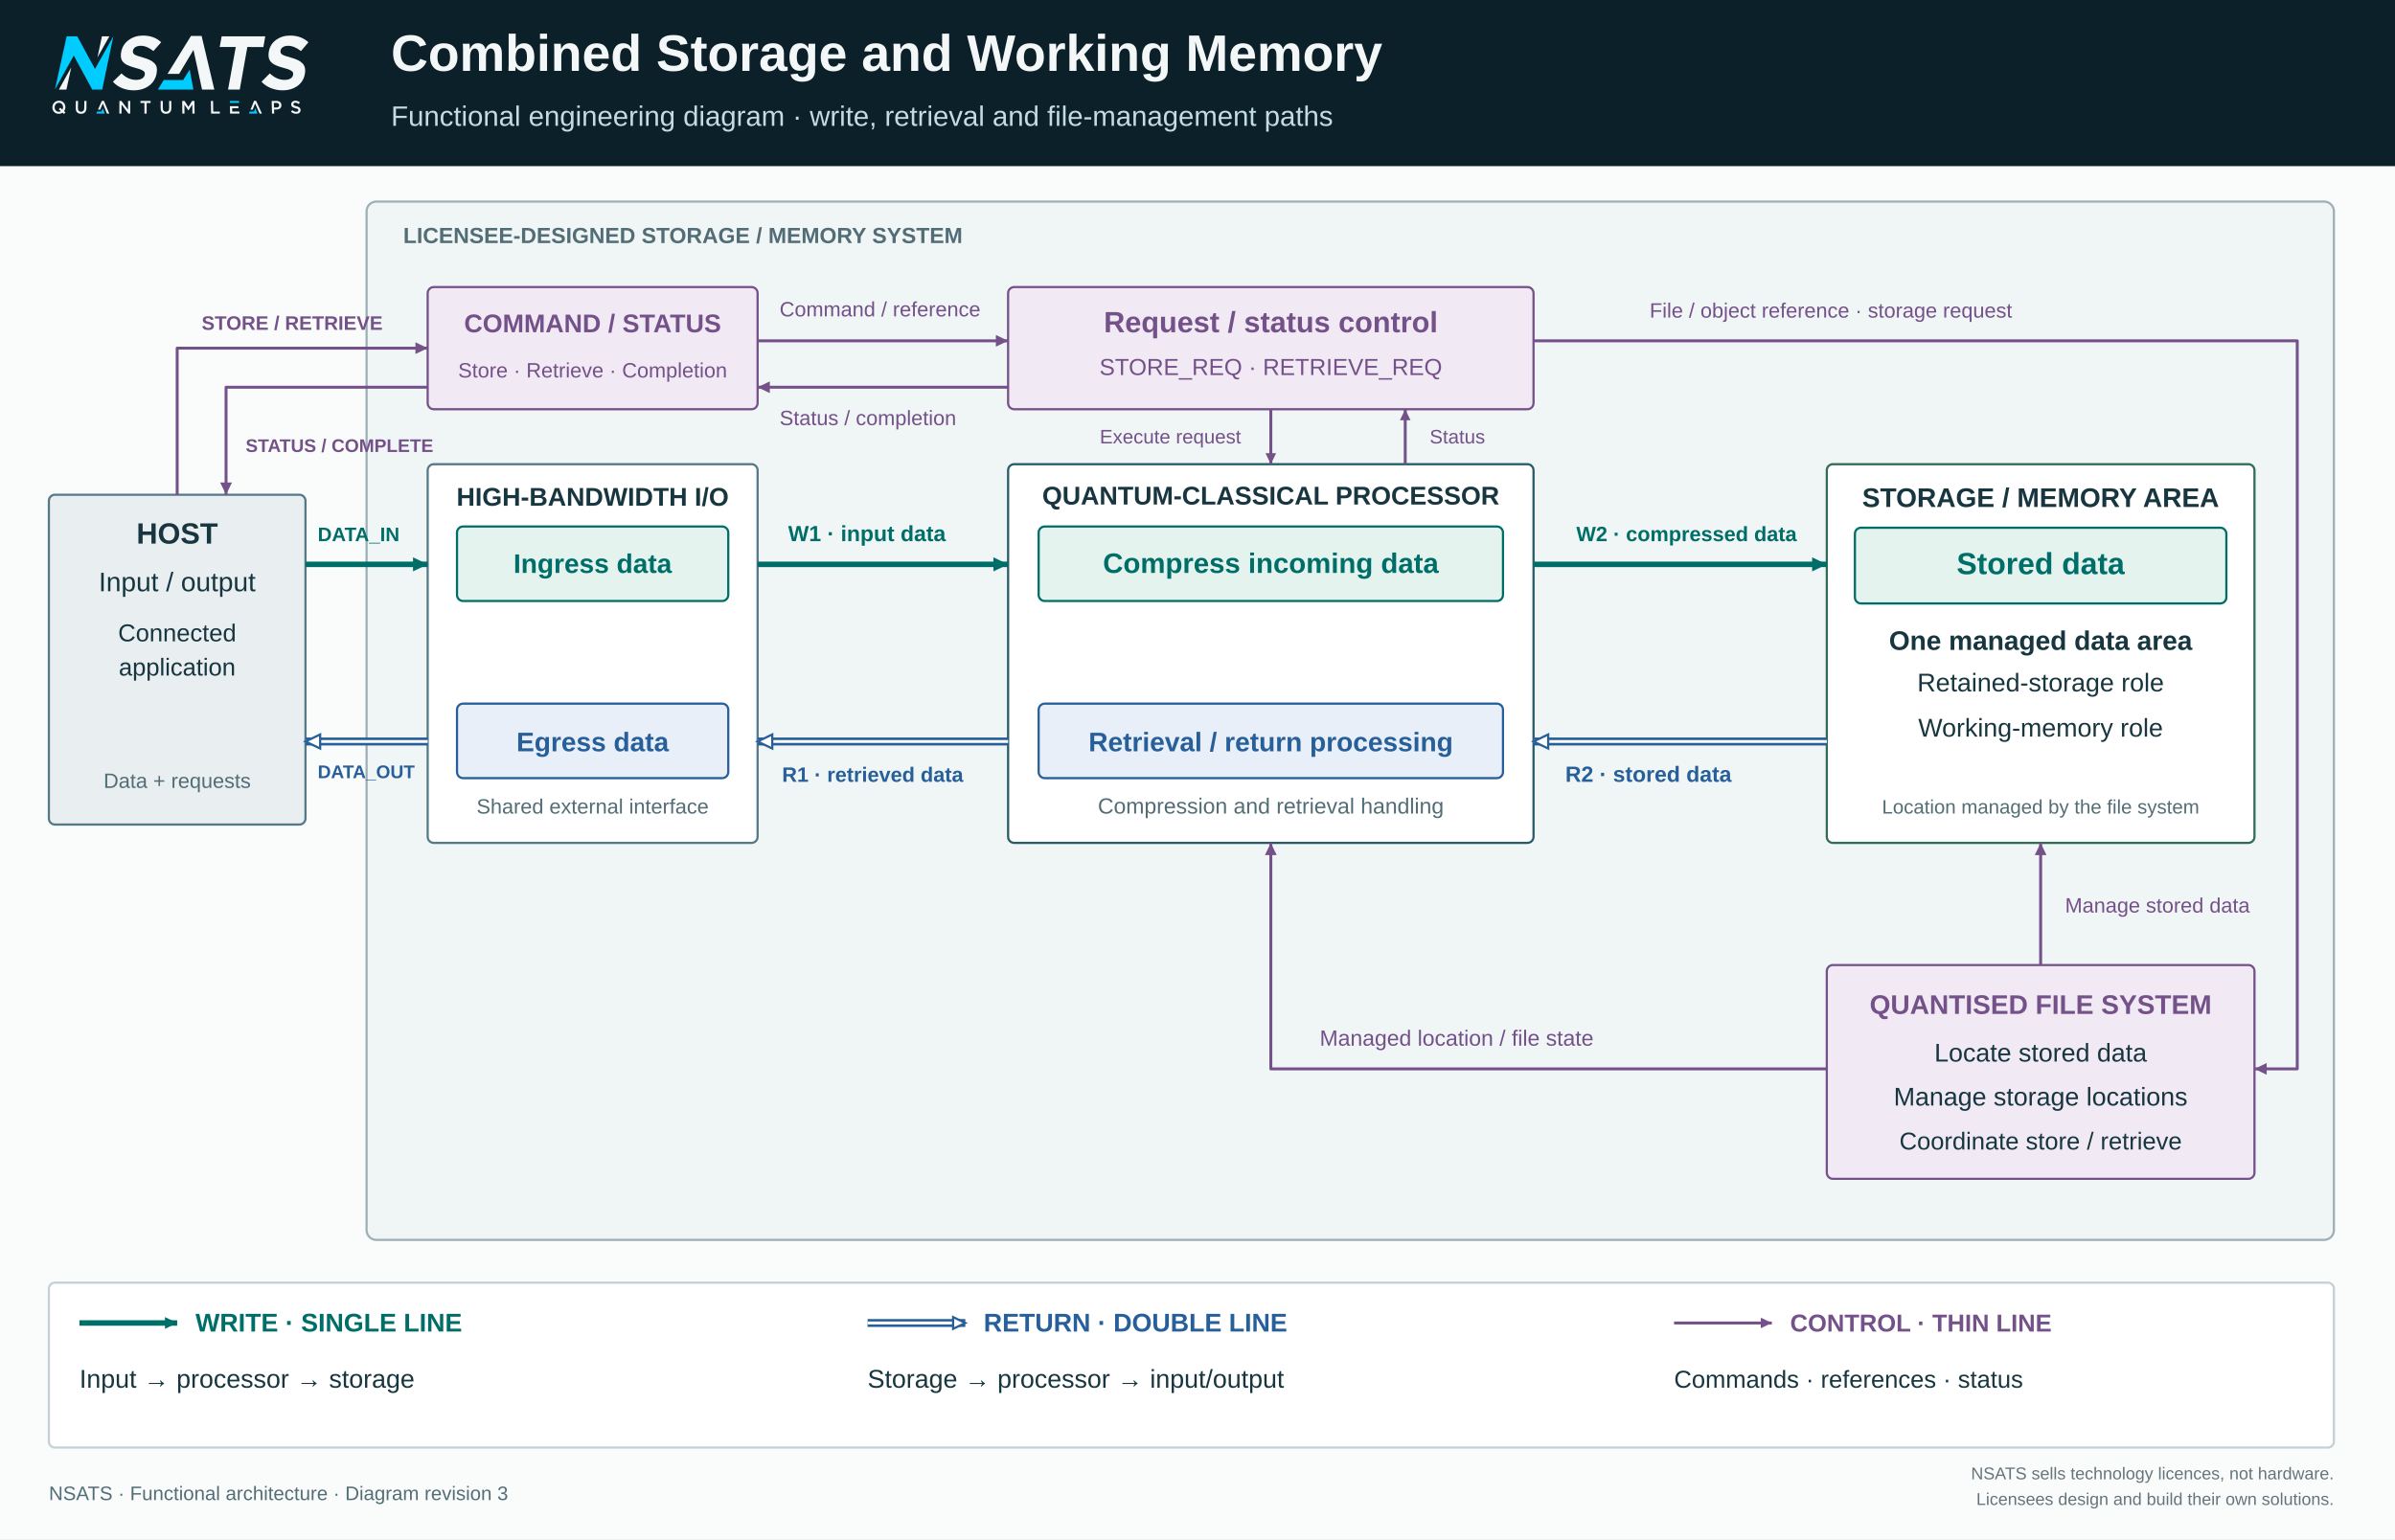
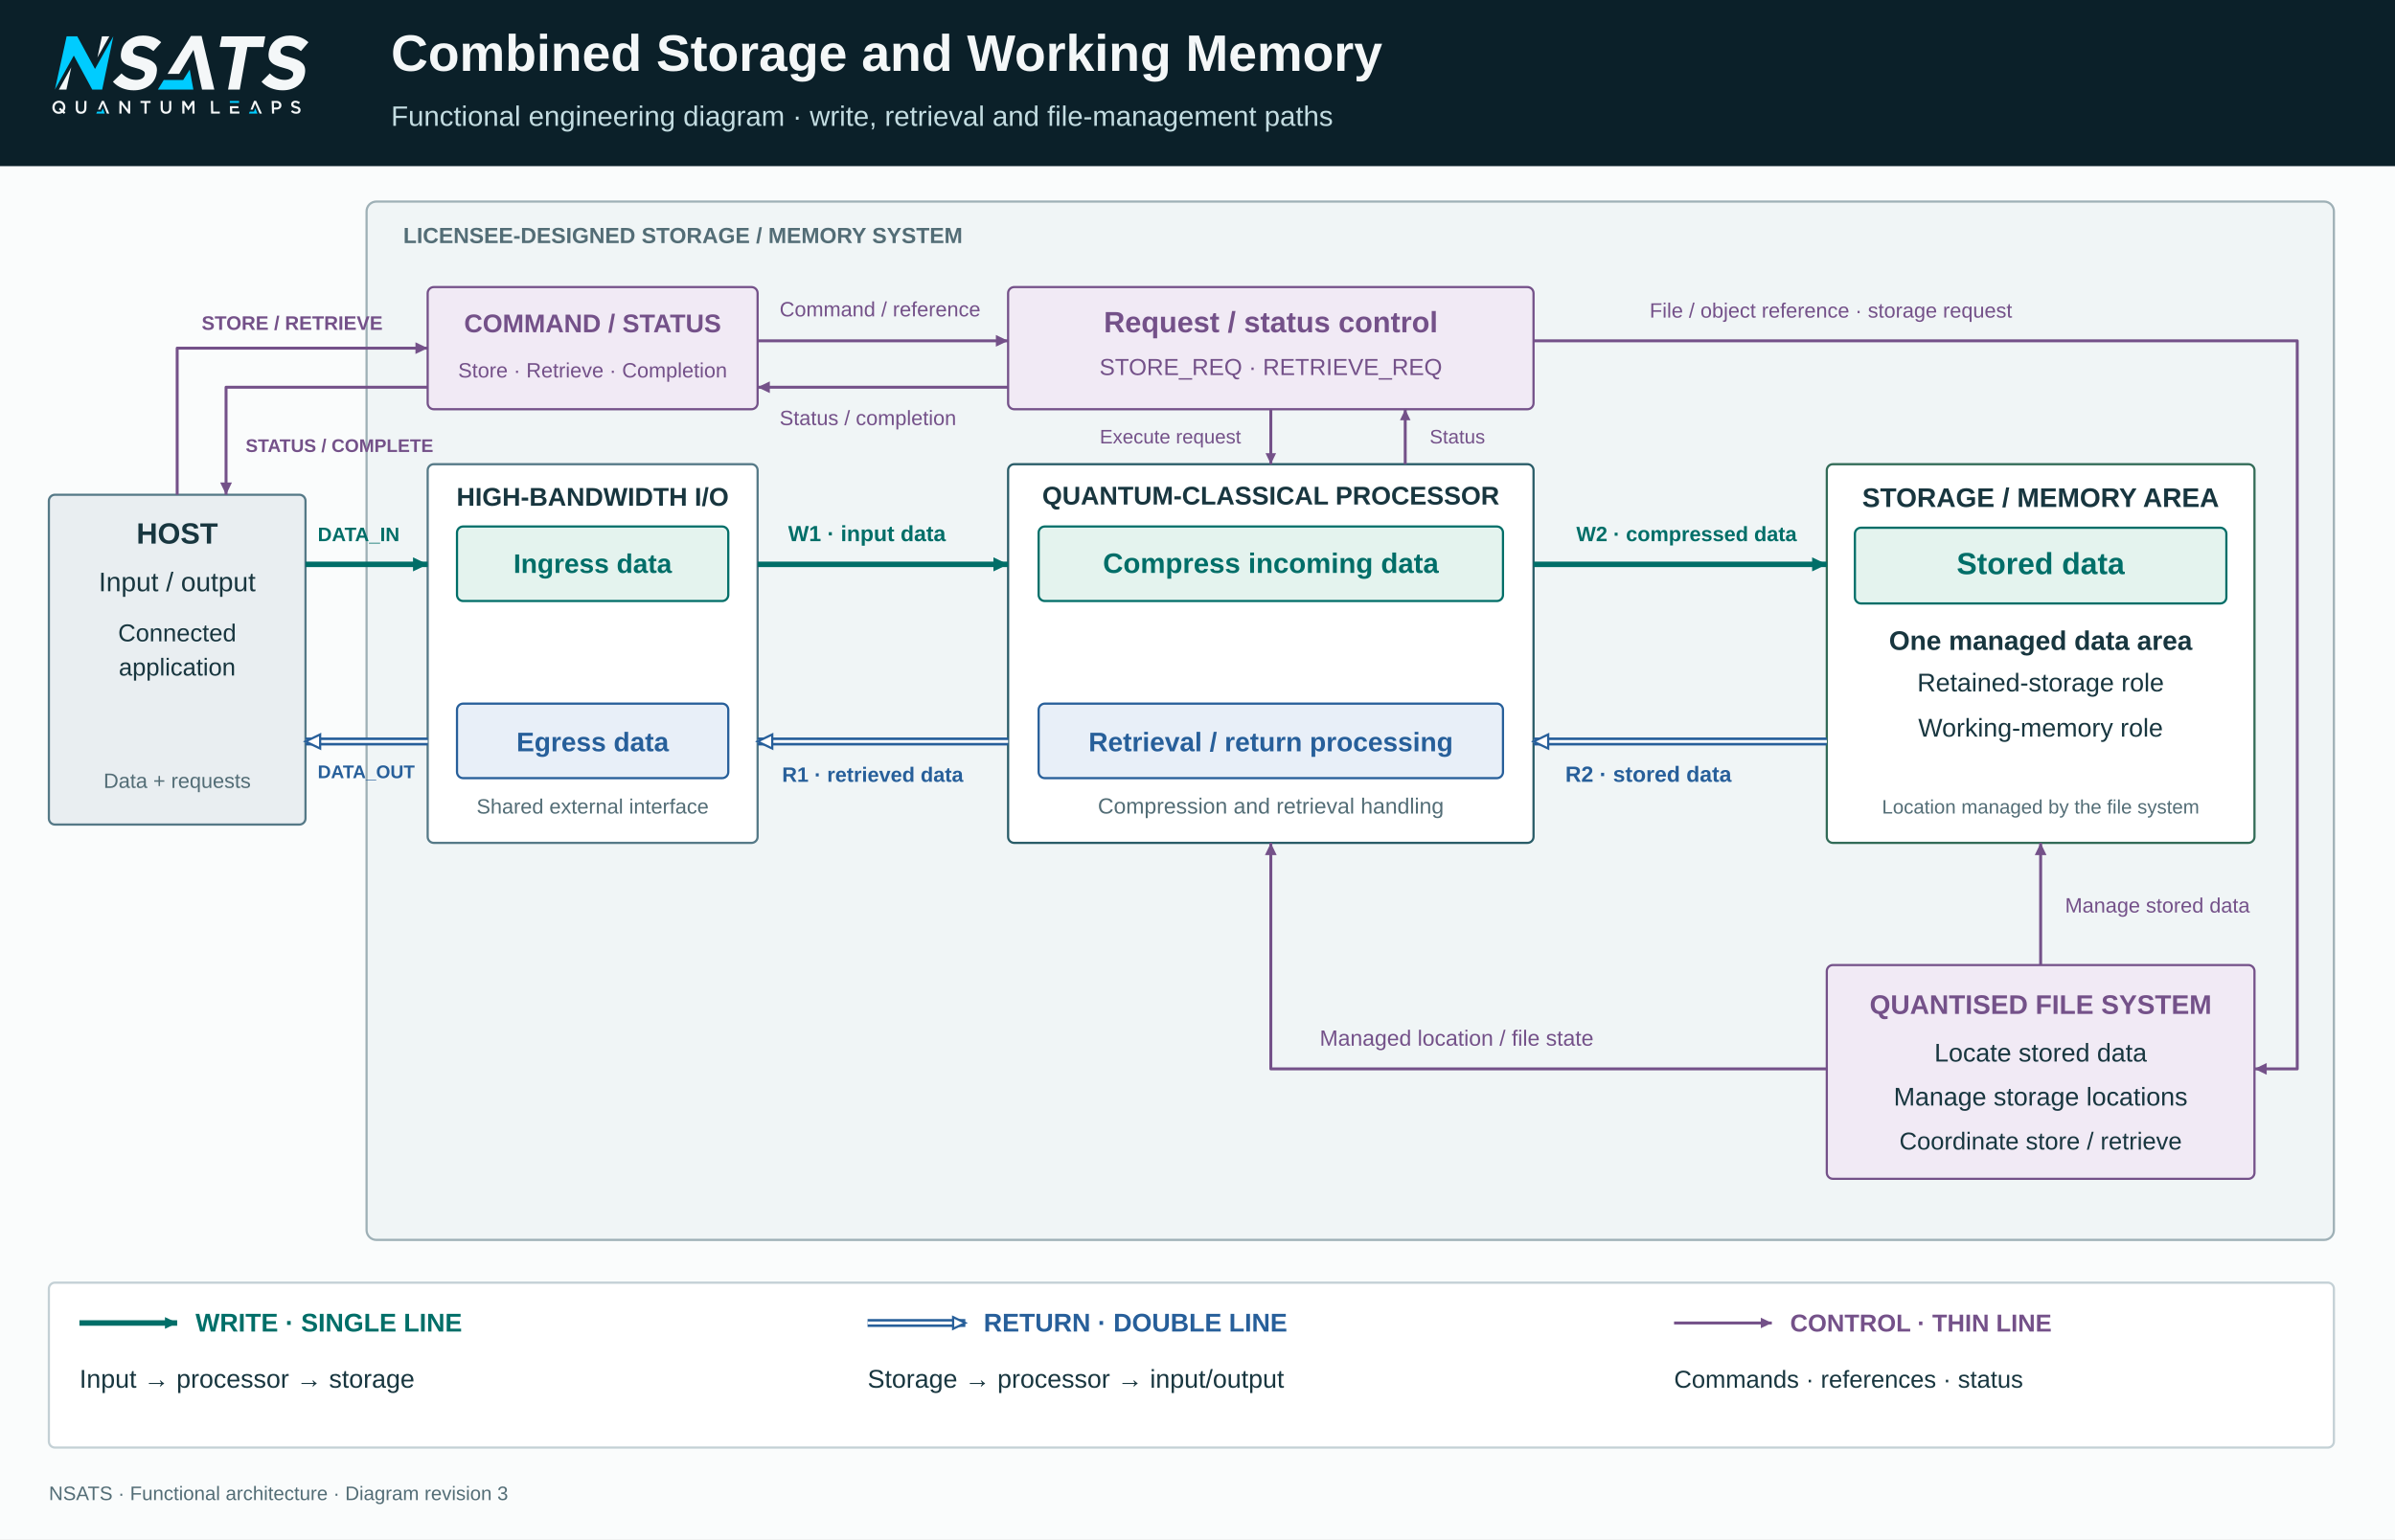
<svg xmlns="http://www.w3.org/2000/svg" width="1960" height="1260" viewBox="0 0 1960 1260" role="img" aria-labelledby="t d">
  <rect width="1960" height="1260" fill="#fafcfc" />
  <rect width="1960" height="136" fill="#0b2029" />
  <g transform="translate(40 27) scale(0.8770492) translate(-94 -177)">
    <path fill-rule="nonzero" fill="#f4f7f8" fill-opacity="1" d="M 312.082 230.523 C 308.25 230.523 304.605 229.836 301.211 228.48 C 297.777 227.121 294.848 225.125 292.395 222.504 C 294.988 219.906 297.578 217.309 300.164 214.719 C 304.371 218.75 308.953 220.785 313.93 220.785 C 316.164 220.785 317.984 220.367 319.391 219.527 C 320.797 218.684 321.637 217.535 321.879 216.082 C 321.883 216.035 321.895 215.984 321.902 215.934 C 322.062 214.969 321.945 214.148 321.551 213.504 C 321.152 212.848 320.273 212.207 318.953 211.566 C 317.613 210.918 315.633 210.262 312.992 209.574 C 311.496 209.18 310.207 208.801 309.117 208.441 C 308.059 208.074 306.938 207.652 305.824 207.152 C 304.672 206.656 303.75 206.152 303.016 205.617 C 302.277 205.082 301.594 204.441 300.957 203.707 C 300.312 202.965 299.824 202.148 299.52 201.27 C 299.215 200.387 299.027 199.355 298.973 198.207 C 298.898 197.055 299 195.797 299.238 194.422 C 299.246 194.379 299.254 194.336 299.266 194.285 C 300.035 189.82 302.254 186.23 305.922 183.512 C 309.605 180.781 313.965 179.414 319.004 179.414 C 325.98 179.414 331.723 181.508 336.195 185.672 C 333.871 188.406 331.547 191.137 329.219 193.867 C 325.051 190.602 321.07 188.977 317.254 188.969 C 315.242 188.969 313.621 189.379 312.363 190.18 C 311.129 190.98 310.406 192.008 310.188 193.273 C 310.184 193.324 310.172 193.375 310.164 193.422 C 309.895 195 310.355 196.207 311.609 197.035 C 312.844 197.863 315.539 198.84 319.711 199.938 C 322.23 200.633 324.352 201.375 326.031 202.164 C 327.711 202.969 329.176 203.934 330.387 205.09 C 331.598 206.246 332.398 207.629 332.801 209.238 C 333.203 210.855 333.266 212.723 332.914 214.859 C 332.906 214.91 332.898 214.961 332.891 215.004 C 332.094 219.848 329.766 223.652 325.992 226.398 C 322.191 229.141 317.555 230.523 312.082 230.523 M 139.309 199.887 C 140.008 196.582 140.711 193.273 141.406 189.98 C 142.105 186.688 142.805 183.395 143.5 180.109 L 150.434 180.109 C 148.578 183.395 146.699 186.688 144.859 189.98 C 143.02 193.273 141.152 196.582 139.309 199.887 M 114.875 209.078 C 114.125 212.516 113.371 215.984 112.621 219.43 C 111.867 222.887 111.113 226.352 110.359 229.828 L 103.344 229.828 C 105.258 226.352 107.191 222.883 109.098 219.43 C 111 215.984 112.953 212.516 114.875 209.078 M 173.164 230.531 C 169.332 230.531 165.711 229.844 162.34 228.492 C 158.973 227.129 156.113 225.125 153.75 222.504 C 156.43 219.906 159.109 217.316 161.781 214.711 C 165.832 218.758 170.367 220.785 175.344 220.785 C 177.578 220.785 179.41 220.367 180.848 219.535 C 182.281 218.691 183.137 217.543 183.426 216.086 L 183.457 215.941 C 183.648 214.961 183.586 214.141 183.207 213.496 C 182.836 212.84 181.973 212.215 180.656 211.566 C 179.355 210.926 177.402 210.258 174.762 209.574 C 173.305 209.18 172.027 208.801 170.949 208.441 C 169.898 208.074 168.793 207.645 167.68 207.152 C 166.562 206.656 165.641 206.137 164.941 205.609 C 164.23 205.074 163.555 204.438 162.945 203.707 C 162.324 202.961 161.867 202.141 161.594 201.262 C 161.316 200.379 161.164 199.348 161.148 198.199 C 161.113 197.047 161.262 195.789 161.547 194.406 C 161.555 194.363 161.562 194.32 161.574 194.277 C 162.496 189.812 164.84 186.219 168.594 183.504 C 172.371 180.777 176.773 179.414 181.812 179.414 C 188.789 179.414 194.465 181.508 198.797 185.664 C 196.379 188.391 193.961 191.129 191.543 193.859 C 187.484 190.594 183.559 188.965 179.742 188.965 C 177.73 188.965 176.098 189.375 174.812 190.164 C 173.551 190.977 172.77 192 172.512 193.266 C 172.5 193.316 172.492 193.367 172.48 193.414 C 172.16 194.992 172.598 196.199 173.828 197.027 C 175.031 197.852 177.699 198.836 181.828 199.926 C 184.324 200.629 186.398 201.367 188.074 202.156 C 189.727 202.961 191.137 203.934 192.305 205.09 C 193.5 206.238 194.258 207.621 194.605 209.238 C 194.953 210.848 194.906 212.723 194.48 214.852 C 194.473 214.902 194.461 214.953 194.453 214.996 C 193.492 219.855 191.082 223.66 187.215 226.398 C 183.32 229.156 178.637 230.531 173.164 230.531 M 204.719 215.188 C 208.387 209.246 212.039 203.312 215.684 197.406 C 219.316 191.512 222.961 185.633 226.594 179.773 L 236.516 179.773 C 238.469 188.035 240.438 196.324 242.406 204.645 C 244.391 213.008 246.379 221.391 248.375 229.82 L 236.926 229.82 C 236.105 226.059 235.289 222.305 234.496 218.559 C 233.789 215.336 233.109 212.102 232.434 208.875 C 231.246 203.496 230.086 198.141 228.93 192.789 C 225.711 198.141 222.508 203.496 219.297 208.875 C 218.043 210.98 216.785 213.086 215.555 215.188 Z M 268.371 190.105 L 253.395 190.105 C 254.012 186.77 254.629 183.438 255.238 180.109 L 295.898 180.109 C 295.32 183.438 294.738 186.77 294.156 190.113 L 293.996 190.113 C 289.059 190.105 284.121 190.105 279.184 190.105 C 278.012 196.676 276.84 203.27 275.66 209.875 C 274.48 216.496 273.293 223.148 272.105 229.812 C 268.461 229.812 264.812 229.812 261.188 229.82 C 262.395 223.148 263.598 216.496 264.797 209.875 C 265.988 203.27 267.184 196.676 268.371 190.105 " />
    <path fill-rule="evenodd" fill="#00ccff" fill-opacity="1" d="M 212.172 220.902 L 201.188 220.902 C 199.359 223.879 197.531 226.844 195.699 229.82 L 228.824 229.82 C 228.238 226.699 227.672 223.582 227.113 220.469 C 226.547 217.359 225.992 214.258 225.43 211.148 C 223.387 214.406 221.34 217.645 219.312 220.902 L 212.172 220.902 " />
    <path fill-rule="evenodd" fill="#00ccff" fill-opacity="1" d="M 99.625 229.828 C 102.551 224.504 105.512 219.195 108.441 213.898 C 111.363 208.625 114.328 203.355 117.262 198.094 C 120.109 203.355 122.965 208.625 125.828 213.898 C 128.699 219.195 131.574 224.504 134.461 229.828 L 143.738 229.828 C 145.492 221.457 147.238 213.117 148.977 204.82 C 150.707 196.551 152.434 188.312 154.148 180.109 C 151.312 185.152 148.445 190.215 145.617 195.285 C 142.781 200.371 139.891 205.465 137.039 210.578 C 134.246 205.465 131.48 200.371 128.723 195.285 C 125.973 190.215 123.23 185.152 120.492 180.109 L 110.57 180.109 C 108.766 188.312 106.953 196.551 105.133 204.82 C 103.305 213.117 101.469 221.457 99.625 229.828 " />
    <path fill-rule="nonzero" fill="#f4f7f8" fill-opacity="1" d="M 200.789 252.422 C 200.047 252.422 199.375 252.309 198.812 252.086 C 198.254 251.867 197.789 251.539 197.449 251.102 C 197.105 250.652 196.879 250.117 196.773 249.477 C 196.664 248.832 196.695 248.078 196.867 247.215 C 197.309 244.953 197.754 242.688 198.195 240.418 L 200.211 240.418 C 199.773 242.656 199.336 244.902 198.898 247.133 C 198.684 248.238 198.773 249.082 199.195 249.652 C 199.617 250.223 200.281 250.516 201.207 250.516 C 202.113 250.516 202.887 250.234 203.527 249.68 C 204.145 249.133 204.582 248.312 204.793 247.215 C 205.234 244.953 205.672 242.688 206.109 240.418 L 208.125 240.418 C 207.691 242.648 207.262 244.887 206.828 247.117 C 206.66 247.996 206.402 248.773 206.035 249.434 C 205.66 250.102 205.215 250.641 204.691 251.094 C 204.184 251.531 203.59 251.871 202.945 252.086 C 202.273 252.312 201.555 252.422 200.789 252.422 " transform="matrix(1 0 0.2 1 -48 0)" />
    <path fill-rule="nonzero" fill="#f4f7f8" fill-opacity="1" d="M 182.699 242.34 L 179.02 242.34 C 179.148 241.703 179.273 241.062 179.402 240.418 L 188.824 240.418 C 188.695 241.062 188.57 241.703 188.441 242.34 L 184.762 242.34 C 184.105 245.641 183.449 248.941 182.793 252.242 L 180.727 252.242 C 181.387 248.941 182.043 245.641 182.699 242.34 " transform="matrix(1 0 0.2 1 -48 0)" />
    <path fill-rule="nonzero" fill="#f4f7f8" fill-opacity="1" d="M 159.73 240.422 L 161.605 240.422 C 163.109 243.148 164.617 245.867 166.148 248.59 C 166.703 245.867 167.258 243.148 167.809 240.422 L 169.844 240.422 C 169.047 244.363 168.25 248.305 167.449 252.242 L 165.734 252.242 C 164.168 249.438 162.605 246.637 161.047 243.832 C 160.477 246.637 159.902 249.438 159.328 252.242 L 157.309 252.242 C 158.117 248.305 158.926 244.363 159.73 240.422 " transform="matrix(1 0 0.2 1 -48 0)" />
    <path fill-rule="nonzero" fill="#f4f7f8" fill-opacity="1" d="M 140.172 248.516 C 140.355 248.203 140.562 247.871 140.77 247.543 C 141.746 245.969 142.746 244.398 143.75 242.816 C 144.094 244.398 144.438 245.969 144.777 247.543 C 144.883 248.164 145.012 248.781 145.137 249.387 C 145.336 250.34 145.531 251.289 145.727 252.242 L 147.887 252.242 C 146.992 248.277 146.102 244.309 145.238 240.344 L 143.363 240.344 C 141.613 243.074 139.859 245.793 138.129 248.516 L 140.172 248.516 " transform="matrix(1 0 0.2 1 -48 0)" />
    <path fill-rule="nonzero" fill="#f4f7f8" fill-opacity="1" d="M 121.457 252.422 C 120.715 252.422 120.043 252.312 119.484 252.094 C 118.93 251.875 118.473 251.539 118.145 251.109 C 117.805 250.66 117.59 250.125 117.496 249.477 C 117.402 248.832 117.449 248.086 117.633 247.223 C 118.117 244.961 118.605 242.691 119.094 240.422 L 121.105 240.422 C 120.625 242.664 120.145 244.902 119.668 247.141 C 119.43 248.246 119.504 249.086 119.914 249.656 C 120.328 250.23 120.984 250.516 121.91 250.516 C 122.816 250.516 123.594 250.242 124.246 249.688 C 124.875 249.141 125.328 248.32 125.562 247.223 C 126.043 244.953 126.523 242.691 127.008 240.422 L 129.02 240.422 C 128.547 242.656 128.074 244.887 127.598 247.125 C 127.414 247.996 127.137 248.777 126.758 249.434 C 126.367 250.109 125.918 250.652 125.383 251.102 C 124.867 251.535 124.27 251.879 123.617 252.094 C 122.945 252.32 122.223 252.422 121.457 252.422 " transform="matrix(1 0 0.2 1 -48 0)" />
    <path fill-rule="nonzero" fill="#f4f7f8" fill-opacity="1" d="M 101.145 250.531 C 101.516 250.531 101.898 250.477 102.246 250.383 C 102.613 250.281 102.945 250.141 103.266 249.961 C 102.719 249.387 102.172 248.816 101.648 248.238 C 102.176 247.734 102.727 247.227 103.277 246.715 C 103.789 247.34 104.328 247.953 104.867 248.574 C 105.395 247.953 105.766 247.223 105.949 246.367 C 105.949 246.359 105.953 246.344 105.957 246.328 C 106.082 245.758 106.109 245.219 106.012 244.707 C 105.938 244.191 105.758 243.746 105.516 243.375 C 105.227 242.992 104.898 242.691 104.461 242.465 C 104.023 242.238 103.516 242.129 102.938 242.129 C 102.355 242.129 101.824 242.238 101.289 242.457 C 100.754 242.676 100.297 242.977 99.867 243.359 C 99.438 243.73 99.062 244.172 98.766 244.676 C 98.469 245.18 98.258 245.723 98.133 246.293 C 98.129 246.305 98.125 246.324 98.125 246.328 C 98 246.898 97.961 247.449 98.047 247.953 C 98.133 248.469 98.301 248.914 98.562 249.293 C 98.828 249.672 99.18 249.965 99.617 250.199 C 100.055 250.418 100.562 250.531 101.145 250.531 M 104.477 251.328 C 103.887 251.691 103.293 251.965 102.672 252.152 C 102.027 252.348 101.379 252.438 100.68 252.438 C 99.773 252.438 99 252.273 98.324 251.957 C 97.656 251.637 97.125 251.203 96.711 250.652 C 96.297 250.105 96.02 249.453 95.883 248.723 C 95.742 247.984 95.801 247.199 95.984 246.367 C 95.984 246.359 95.988 246.344 95.992 246.328 C 96.176 245.504 96.465 244.715 96.926 243.98 C 97.391 243.242 97.945 242.586 98.605 242.035 C 99.277 241.473 100.004 241.043 100.816 240.715 C 101.629 240.391 102.496 240.227 103.398 240.227 C 104.277 240.227 105.078 240.383 105.746 240.703 C 106.422 241.02 106.949 241.465 107.359 242.012 C 107.773 242.559 108.051 243.207 108.191 243.941 C 108.332 244.684 108.301 245.465 108.121 246.293 C 108.117 246.309 108.113 246.324 108.113 246.328 C 107.969 247.008 107.723 247.648 107.395 248.262 C 107.062 248.871 106.648 249.438 106.141 249.961 C 106.496 250.348 106.855 250.727 107.238 251.105 C 106.688 251.605 106.141 252.102 105.594 252.586 C 105.219 252.176 104.848 251.75 104.477 251.328 " transform="matrix(1 0 0.2 1 -48 0)" />
    <path fill-rule="nonzero" fill="#f4f7f8" fill-opacity="1" d="M 305.141 246.555 C 305.906 246.555 306.566 246.359 307.074 245.961 C 307.602 245.57 307.898 245.055 308 244.441 C 308 244.434 308.004 244.418 308.008 244.406 C 308.125 243.703 308.008 243.168 307.602 242.824 C 307.199 242.465 306.629 242.289 305.863 242.289 L 303.48 242.289 C 303.238 243.715 302.996 245.137 302.754 246.555 Z M 301.785 240.41 L 306.344 240.41 C 307.016 240.41 307.621 240.504 308.148 240.695 C 308.648 240.875 309.074 241.137 309.402 241.492 C 309.719 241.836 309.945 242.262 310.07 242.742 C 310.199 243.227 310.199 243.77 310.098 244.363 C 310.098 244.375 310.094 244.391 310.094 244.398 C 309.984 245.055 309.77 245.641 309.43 246.141 C 309.113 246.645 308.695 247.062 308.219 247.406 C 307.746 247.734 307.215 247.992 306.605 248.164 C 306.02 248.34 305.402 248.43 304.754 248.43 L 302.434 248.43 C 302.219 249.703 302 250.977 301.785 252.242 L 299.766 252.242 C 300.441 248.297 301.113 244.355 301.785 240.41 " transform="matrix(1 0 0.2 1 -48 0)" />
    <path fill-rule="nonzero" fill="#f4f7f8" fill-opacity="1" d="M 282.504 248.512 C 282.676 248.188 282.871 247.863 283.066 247.535 C 283.988 245.961 284.938 244.391 285.883 242.809 C 286.281 244.391 286.68 245.961 287.078 247.535 C 287.199 248.152 287.352 248.773 287.5 249.379 C 287.727 250.332 287.957 251.289 288.188 252.242 L 290.344 252.242 C 289.316 248.27 288.289 244.301 287.285 240.328 L 285.391 240.328 C 283.73 243.059 282.098 245.785 280.461 248.512 L 282.504 248.512 " transform="matrix(1 0 0.2 1 -48 0)" />
    <path fill-rule="nonzero" fill="#f4f7f8" fill-opacity="1" d="M 263.898 245.328 L 269.738 245.328 C 269.625 245.949 269.512 246.57 269.402 247.199 L 263.562 247.199 C 263.371 248.254 263.18 249.305 262.992 250.352 L 269.676 250.352 C 269.562 250.988 269.453 251.613 269.34 252.242 L 260.637 252.242 C 261.051 249.938 261.465 247.625 261.879 245.328 L 263.898 245.328 " transform="matrix(1 0 0.2 1 -48 0)" />
    <path fill-rule="evenodd" fill="#00ccff" fill-opacity="1" d="M 262.766 240.418 L 271.352 240.418 C 271.238 241.047 271.129 241.668 271.02 242.289 L 262.426 242.289 C 262.539 241.668 262.652 241.047 262.766 240.418 " transform="matrix(1 0 0.2 1 -48 0)" />
    <path fill-rule="nonzero" fill="#f4f7f8" fill-opacity="1" d="M 245.105 240.418 L 247.121 240.418 C 246.512 243.73 245.902 247.039 245.293 250.359 L 251.418 250.359 C 251.301 250.988 251.188 251.613 251.074 252.242 L 242.926 252.242 C 243.656 248.297 244.379 244.355 245.105 240.418 " transform="matrix(1 0 0.2 1 -48 0)" />
    <path fill-rule="nonzero" fill="#f4f7f8" fill-opacity="1" d="M 322.344 252.402 C 321.465 252.402 320.629 252.258 319.844 251.941 C 319.082 251.633 318.398 251.152 317.809 250.516 C 318.285 250.016 318.785 249.52 319.285 249.02 C 319.758 249.52 320.277 249.898 320.812 250.164 C 321.352 250.426 321.977 250.566 322.695 250.566 C 323.344 250.566 323.859 250.422 324.273 250.156 C 324.688 249.887 324.934 249.52 325.004 249.074 C 325.008 249.066 325.008 249.051 325.012 249.035 C 325.047 248.824 325.055 248.633 325.012 248.473 C 324.969 248.305 324.855 248.152 324.672 248.004 C 324.508 247.859 324.254 247.719 323.949 247.602 C 323.621 247.477 323.203 247.352 322.691 247.227 C 322.09 247.082 321.562 246.918 321.105 246.73 C 320.648 246.547 320.285 246.316 320.008 246.059 C 319.727 245.793 319.52 245.469 319.406 245.086 C 319.297 244.703 319.293 244.234 319.383 243.703 C 319.383 243.695 319.387 243.68 319.387 243.668 C 319.473 243.16 319.664 242.691 319.918 242.285 C 320.199 241.859 320.512 241.492 320.91 241.191 C 321.305 240.898 321.762 240.664 322.273 240.496 C 322.789 240.328 323.336 240.242 323.914 240.242 C 324.77 240.242 325.512 240.375 326.141 240.621 C 326.793 240.879 327.359 241.246 327.879 241.727 C 327.426 242.254 326.969 242.781 326.535 243.301 C 326.07 242.906 325.586 242.602 325.109 242.391 C 324.613 242.176 324.098 242.078 323.566 242.078 C 322.984 242.078 322.496 242.207 322.109 242.488 C 321.738 242.754 321.523 243.09 321.457 243.48 C 321.453 243.496 321.453 243.512 321.449 243.52 C 321.414 243.738 321.414 243.938 321.469 244.113 C 321.52 244.285 321.621 244.449 321.809 244.59 C 321.992 244.727 322.25 244.859 322.598 244.98 C 322.926 245.102 323.367 245.23 323.902 245.379 C 324.477 245.531 325.004 245.703 325.438 245.898 C 325.867 246.09 326.227 246.312 326.504 246.598 C 326.762 246.867 326.938 247.191 327.039 247.559 C 327.145 247.918 327.164 248.348 327.086 248.84 C 327.082 248.852 327.082 248.859 327.082 248.867 C 326.988 249.422 326.793 249.914 326.535 250.352 C 326.254 250.801 325.914 251.168 325.492 251.473 C 325.07 251.781 324.617 252.02 324.078 252.176 C 323.543 252.332 322.973 252.402 322.344 252.402 " transform="matrix(1 0 0.2 1 -48 0)" />
    <path fill-rule="nonzero" fill="#f4f7f8" fill-opacity="1" d="M 218.332 240.418 L 220.508 240.418 C 221.309 242.273 222.137 244.141 222.965 246.008 C 224.5 244.141 226.031 242.273 227.562 240.418 L 229.738 240.418 C 229 244.355 228.258 248.297 227.516 252.242 L 225.477 252.242 C 226.008 249.418 226.543 246.586 227.074 243.754 C 225.496 245.617 223.918 247.473 222.359 249.328 L 222.289 249.328 C 221.41 247.492 220.555 245.641 219.699 243.789 C 219.168 246.605 218.629 249.426 218.094 252.242 L 216.074 252.242 C 216.824 248.297 217.578 244.355 218.332 240.418 " transform="matrix(1 0 0.2 1 -48 0)" />
    <path fill-rule="evenodd" fill="#00ccff" fill-opacity="1" d="M 143.684 252.242 C 143.379 250.594 143.094 248.949 142.812 247.305 C 142.207 248.328 141.598 249.352 140.988 250.375 L 136.93 250.375 C 136.52 250.996 136.133 251.629 135.746 252.242 L 143.684 252.242 " transform="matrix(1 0 0.2 1 -48 0)" />
    <path fill-rule="evenodd" fill="#00ccff" fill-opacity="1" d="M 286.145 252.242 C 285.781 250.594 285.441 248.941 285.102 247.297 L 283.383 250.367 L 279.324 250.367 C 278.934 250.996 278.57 251.621 278.207 252.242 L 286.145 252.242 " transform="matrix(1 0 0.2 1 -48 0)" />
  </g>
  <text x="320" y="58" font-family="Arial,sans-serif" font-size="42" font-weight="600" fill="#f4f7f8" text-anchor="start">Combined Storage and Working Memory</text>
  <text x="320" y="103" font-family="Arial,sans-serif" font-size="23" font-weight="400" fill="#c3dce1" text-anchor="start">Functional engineering diagram · write, retrieval and file-management paths</text>
  <rect x="300" y="165" width="1610" height="850" rx="8" fill="#f0f5f6" stroke="#9eb0b6" stroke-width="1.8" />
  <text x="330" y="199" font-family="Arial,sans-serif" font-size="18" font-weight="600" fill="#536d76" text-anchor="start">LICENSEE-DESIGNED STORAGE / MEMORY SYSTEM</text>
  <rect x="40" y="405" width="210" height="270" rx="5" fill="#e9eef1" stroke="#557987" stroke-width="1.8" />
  <text x="145" y="445" font-family="Arial,sans-serif" font-size="24" font-weight="600" fill="#18363f" text-anchor="middle">HOST</text>
  <text x="145" y="484" font-family="Arial,sans-serif" font-size="22" font-weight="400" fill="#18363f" text-anchor="middle">Input / output</text>
  <text x="145" y="525" font-family="Arial,sans-serif" font-size="20" font-weight="400" fill="#18363f" text-anchor="middle">Connected</text>
  <text x="145" y="553" font-family="Arial,sans-serif" font-size="20" font-weight="400" fill="#18363f" text-anchor="middle">application</text>
  <text x="145" y="645" font-family="Arial,sans-serif" font-size="17" font-weight="400" fill="#536d76" text-anchor="middle">Data + requests</text>
  <rect x="350" y="380" width="270" height="310" rx="5" fill="#fff" stroke="#557987" stroke-width="1.8" />
  <text x="485" y="414" font-family="Arial,sans-serif" font-size="21" font-weight="600" fill="#18363f" text-anchor="middle">HIGH-BANDWIDTH I/O</text>
  <rect x="374" y="431" width="222" height="61" rx="5" fill="#e4f3ee" stroke="#006e68" stroke-width="1.8" />
  <text x="485" y="469" font-family="Arial,sans-serif" font-size="22" font-weight="600" fill="#006e68" text-anchor="middle">Ingress data</text>
  <rect x="374" y="576" width="222" height="61" rx="5" fill="#e8eff8" stroke="#275f9a" stroke-width="1.8" />
  <text x="485" y="615" font-family="Arial,sans-serif" font-size="22" font-weight="600" fill="#275f9a" text-anchor="middle">Egress data</text>
  <text x="485" y="666" font-family="Arial,sans-serif" font-size="17" font-weight="400" fill="#536d76" text-anchor="middle">Shared external interface</text>
  <rect x="350" y="235" width="270" height="100" rx="5" fill="#f1eaf5" stroke="#745189" stroke-width="1.8" />
  <text x="485" y="272" font-family="Arial,sans-serif" font-size="21" font-weight="600" fill="#745189" text-anchor="middle">COMMAND / STATUS</text>
  <text x="485" y="309" font-family="Arial,sans-serif" font-size="17" font-weight="400" fill="#745189" text-anchor="middle">Store · Retrieve · Completion</text>
  <rect x="825" y="235" width="430" height="100" rx="5" fill="#f1eaf5" stroke="#745189" stroke-width="1.8" />
  <text x="1040" y="272" font-family="Arial,sans-serif" font-size="24" font-weight="600" fill="#745189" text-anchor="middle">Request / status control</text>
  <text x="1040" y="307" font-family="Arial,sans-serif" font-size="19" font-weight="400" fill="#745189" text-anchor="middle">STORE_REQ  ·  RETRIEVE_REQ</text>
  <rect x="825" y="380" width="430" height="310" rx="5" fill="#fff" stroke="#295c68" stroke-width="1.8" />
  <text x="1040" y="413" font-family="Arial,sans-serif" font-size="21" font-weight="600" fill="#18363f" text-anchor="middle">QUANTUM-CLASSICAL PROCESSOR</text>
  <rect x="850" y="431" width="380" height="61" rx="5" fill="#e4f3ee" stroke="#006e68" stroke-width="1.8" />
  <text x="1040" y="469" font-family="Arial,sans-serif" font-size="23" font-weight="600" fill="#006e68" text-anchor="middle">Compress incoming data</text>
  <rect x="850" y="576" width="380" height="61" rx="5" fill="#e8eff8" stroke="#275f9a" stroke-width="1.8" />
  <text x="1040" y="615" font-family="Arial,sans-serif" font-size="22" font-weight="600" fill="#275f9a" text-anchor="middle">Retrieval / return processing</text>
  <text x="1040" y="666" font-family="Arial,sans-serif" font-size="18" font-weight="400" fill="#536d76" text-anchor="middle">Compression and retrieval handling</text>
  <rect x="1495" y="380" width="350" height="310" rx="5" fill="#fff" stroke="#326b57" stroke-width="1.8" />
  <text x="1670" y="415" font-family="Arial,sans-serif" font-size="22" font-weight="600" fill="#18363f" text-anchor="middle">STORAGE / MEMORY AREA</text>
  <rect x="1518" y="432" width="304" height="62" rx="5" fill="#e4f3ee" stroke="#006e68" stroke-width="1.8" />
  <text x="1670" y="470" font-family="Arial,sans-serif" font-size="25" font-weight="600" fill="#006e68" text-anchor="middle">Stored data</text>
  <text x="1670" y="532" font-family="Arial,sans-serif" font-size="22" font-weight="600" fill="#18363f" text-anchor="middle">One managed data area</text>
  <text x="1670" y="566" font-family="Arial,sans-serif" font-size="21" font-weight="400" fill="#18363f" text-anchor="middle">Retained-storage role</text>
  <text x="1670" y="603" font-family="Arial,sans-serif" font-size="21" font-weight="400" fill="#18363f" text-anchor="middle">Working-memory role</text>
  <text x="1670" y="666" font-family="Arial,sans-serif" font-size="16" font-weight="400" fill="#536d76" text-anchor="middle">Location managed by the file system</text>
  <rect x="1495" y="790" width="350" height="175" rx="5" fill="#f1eaf5" stroke="#745189" stroke-width="1.8" />
  <text x="1670" y="830" font-family="Arial,sans-serif" font-size="22" font-weight="600" fill="#745189" text-anchor="middle">QUANTISED FILE SYSTEM</text>
  <text x="1670" y="869" font-family="Arial,sans-serif" font-size="21" font-weight="400" fill="#18363f" text-anchor="middle">Locate stored data</text>
  <text x="1670" y="905" font-family="Arial,sans-serif" font-size="21" font-weight="400" fill="#18363f" text-anchor="middle">Manage storage locations</text>
  <text x="1670" y="941" font-family="Arial,sans-serif" font-size="20" font-weight="400" fill="#18363f" text-anchor="middle">Coordinate store / retrieve</text>
  <polyline points="250,462 350,462" fill="none" stroke="#006e68" stroke-width="4.5" stroke-linejoin="round" />
  <polygon points="350,462 338.0,467.76 338.0,456.24" fill="#006e68" />
  <polyline points="620,462 825,462" fill="none" stroke="#006e68" stroke-width="4.5" stroke-linejoin="round" />
  <polygon points="825,462 813.0,467.76 813.0,456.24" fill="#006e68" />
  <polyline points="1255,462 1495,462" fill="none" stroke="#006e68" stroke-width="4.5" stroke-linejoin="round" />
  <polygon points="1495,462 1483.0,467.76 1483.0,456.24" fill="#006e68" />
  <polyline points="1495,607 1255,607" fill="none" stroke="#275f9a" stroke-width="6.5" stroke-linejoin="round" />
  <polyline points="1495,607 1255,607" fill="none" stroke="#ffffff" stroke-width="2.4" stroke-linejoin="round" />
  <polygon points="1255,607 1267.0,601.24 1267.0,612.76" fill="#ffffff" stroke="#275f9a" stroke-width="1.8" />
  <polyline points="825,607 620,607" fill="none" stroke="#275f9a" stroke-width="6.5" stroke-linejoin="round" />
  <polyline points="825,607 620,607" fill="none" stroke="#ffffff" stroke-width="2.4" stroke-linejoin="round" />
  <polygon points="620,607 632.0,601.24 632.0,612.76" fill="#ffffff" stroke="#275f9a" stroke-width="1.8" />
  <polyline points="350,607 250,607" fill="none" stroke="#275f9a" stroke-width="6.5" stroke-linejoin="round" />
  <polyline points="350,607 250,607" fill="none" stroke="#ffffff" stroke-width="2.4" stroke-linejoin="round" />
  <polygon points="250,607 262.0,601.24 262.0,612.76" fill="#ffffff" stroke="#275f9a" stroke-width="1.8" />
  <text x="260" y="443" font-family="Arial,sans-serif" font-size="16" font-weight="600" fill="#006e68" text-anchor="start">DATA_IN</text>
  <text x="645" y="443" font-family="Arial,sans-serif" font-size="18" font-weight="600" fill="#006e68" text-anchor="start">W1 · input data</text>
  <text x="1290" y="443" font-family="Arial,sans-serif" font-size="17" font-weight="600" fill="#006e68" text-anchor="start">W2 · compressed data</text>
  <text x="260" y="637" font-family="Arial,sans-serif" font-size="15" font-weight="600" fill="#275f9a" text-anchor="start">DATA_OUT</text>
  <text x="640" y="640" font-family="Arial,sans-serif" font-size="17" font-weight="600" fill="#275f9a" text-anchor="start">R1 · retrieved data</text>
  <text x="1281" y="640" font-family="Arial,sans-serif" font-size="18" font-weight="600" fill="#275f9a" text-anchor="start">R2 · stored data</text>
  <polyline points="145,405 145,285 350,285" fill="none" stroke="#745189" stroke-width="2.4" stroke-linejoin="round" />
  <polygon points="350,285 340.0,289.8 340.0,280.2" fill="#745189" />
  <text x="165" y="270" font-family="Arial,sans-serif" font-size="16" font-weight="600" fill="#745189" text-anchor="start">STORE / RETRIEVE</text>
  <polyline points="620,279 825,279" fill="none" stroke="#745189" stroke-width="2.4" stroke-linejoin="round" />
  <polygon points="825,279 815.0,283.8 815.0,274.2" fill="#745189" />
  <text x="638" y="259" font-family="Arial,sans-serif" font-size="17" font-weight="400" fill="#745189" text-anchor="start">Command / reference</text>
  <polyline points="825,317 620,317" fill="none" stroke="#745189" stroke-width="2.4" stroke-linejoin="round" />
  <polygon points="620,317 630.0,312.2 630.0,321.8" fill="#745189" />
  <text x="638" y="348" font-family="Arial,sans-serif" font-size="17" font-weight="400" fill="#745189" text-anchor="start">Status / completion</text>
  <polyline points="1040,335 1040,380" fill="none" stroke="#745189" stroke-width="2.4" stroke-linejoin="round" />
  <polygon points="1040,380 1035.68,371.0 1044.32,371.0" fill="#745189" />
  <text x="900" y="363" font-family="Arial,sans-serif" font-size="16" font-weight="400" fill="#745189" text-anchor="start">Execute request</text>
  <polyline points="1150,380 1150,335" fill="none" stroke="#745189" stroke-width="2.4" stroke-linejoin="round" />
  <polygon points="1150,335 1154.32,344.0 1145.68,344.0" fill="#745189" />
  <text x="1170" y="363" font-family="Arial,sans-serif" font-size="16" font-weight="400" fill="#745189" text-anchor="start">Status</text>
  <polyline points="1255,279 1880,279 1880,875 1845,875" fill="none" stroke="#745189" stroke-width="2.4" stroke-linejoin="round" />
  <polygon points="1845,875 1855.0,870.2 1855.0,879.8" fill="#745189" />
  <text x="1350" y="260" font-family="Arial,sans-serif" font-size="17" font-weight="400" fill="#745189" text-anchor="start">File / object reference · storage request</text>
  <polyline points="1495,875 1040,875 1040,690" fill="none" stroke="#745189" stroke-width="2.4" stroke-linejoin="round" />
  <polygon points="1040,690 1044.8,700.0 1035.2,700.0" fill="#745189" />
  <text x="1080" y="856" font-family="Arial,sans-serif" font-size="18" font-weight="400" fill="#745189" text-anchor="start">Managed location / file state</text>
  <polyline points="1670,790 1670,690" fill="none" stroke="#745189" stroke-width="2.4" stroke-linejoin="round" />
  <polygon points="1670,690 1674.8,700.0 1665.2,700.0" fill="#745189" />
  <text x="1690" y="747" font-family="Arial,sans-serif" font-size="17" font-weight="400" fill="#745189" text-anchor="start">Manage stored data</text>
  <rect x="40" y="1050" width="1870" height="135" rx="5" fill="#fff" stroke="#c3d0d5" stroke-width="1.8" />
  <polyline points="65,1083 145,1083" fill="none" stroke="#006e68" stroke-width="4.5" stroke-linejoin="round" />
  <polygon points="145,1083 135.0,1087.8 135.0,1078.2" fill="#006e68" />
  <text x="160" y="1090" font-family="Arial,sans-serif" font-size="21" font-weight="600" fill="#006e68" text-anchor="start">WRITE · SINGLE LINE</text>
  <text x="65" y="1136" font-family="Arial,sans-serif" font-size="21" font-weight="400" fill="#18363f" text-anchor="start">Input → processor → storage</text>
  <polyline points="710,1083 790,1083" fill="none" stroke="#275f9a" stroke-width="6.5" stroke-linejoin="round" />
  <polyline points="710,1083 790,1083" fill="none" stroke="#ffffff" stroke-width="2.4" stroke-linejoin="round" />
  <polygon points="790,1083 780.0,1087.8 780.0,1078.2" fill="#ffffff" stroke="#275f9a" stroke-width="1.8" />
  <text x="805" y="1090" font-family="Arial,sans-serif" font-size="21" font-weight="600" fill="#275f9a" text-anchor="start">RETURN · DOUBLE LINE</text>
  <text x="710" y="1136" font-family="Arial,sans-serif" font-size="21" font-weight="400" fill="#18363f" text-anchor="start">Storage → processor → input/output</text>
  <polyline points="1370,1083 1450,1083" fill="none" stroke="#745189" stroke-width="2.4" stroke-linejoin="round" />
  <polygon points="1450,1083 1441.0,1087.32 1441.0,1078.68" fill="#745189" />
  <text x="1465" y="1090" font-family="Arial,sans-serif" font-size="20" font-weight="600" fill="#745189" text-anchor="start">CONTROL · THIN LINE</text>
  <text x="1370" y="1136" font-family="Arial,sans-serif" font-size="20" font-weight="400" fill="#18363f" text-anchor="start">Commands · references · status</text>
  <text x="40" y="1228" font-family="Arial,sans-serif" font-size="16" font-weight="400" fill="#536d76" text-anchor="start">NSATS · Functional architecture · Diagram revision 3</text>
-   <text x="1910" y="1211" font-family="Arial,sans-serif" font-size="14" font-weight="400" fill="#65747b" text-anchor="end">NSATS sells technology licences, not hardware.</text>
-   <text x="1910" y="1232" font-family="Arial,sans-serif" font-size="14" font-weight="400" fill="#65747b" text-anchor="end">Licensees design and build their own solutions.</text>
  <g data-flow="control" id="status-return-to-host">
    <polyline points="350,317 185,317 185,405" fill="none" stroke="#745189" stroke-width="2.4" stroke-linejoin="round" />
    <polygon points="185,405 180.2,395.0 189.8,395.0" fill="#745189" stroke="#745189" stroke-width="0" />
  </g>
  <text x="201" y="370" font-family="Arial,sans-serif" font-size="15" font-weight="600" fill="#745189" text-anchor="start">STATUS / COMPLETE</text>
</svg>
